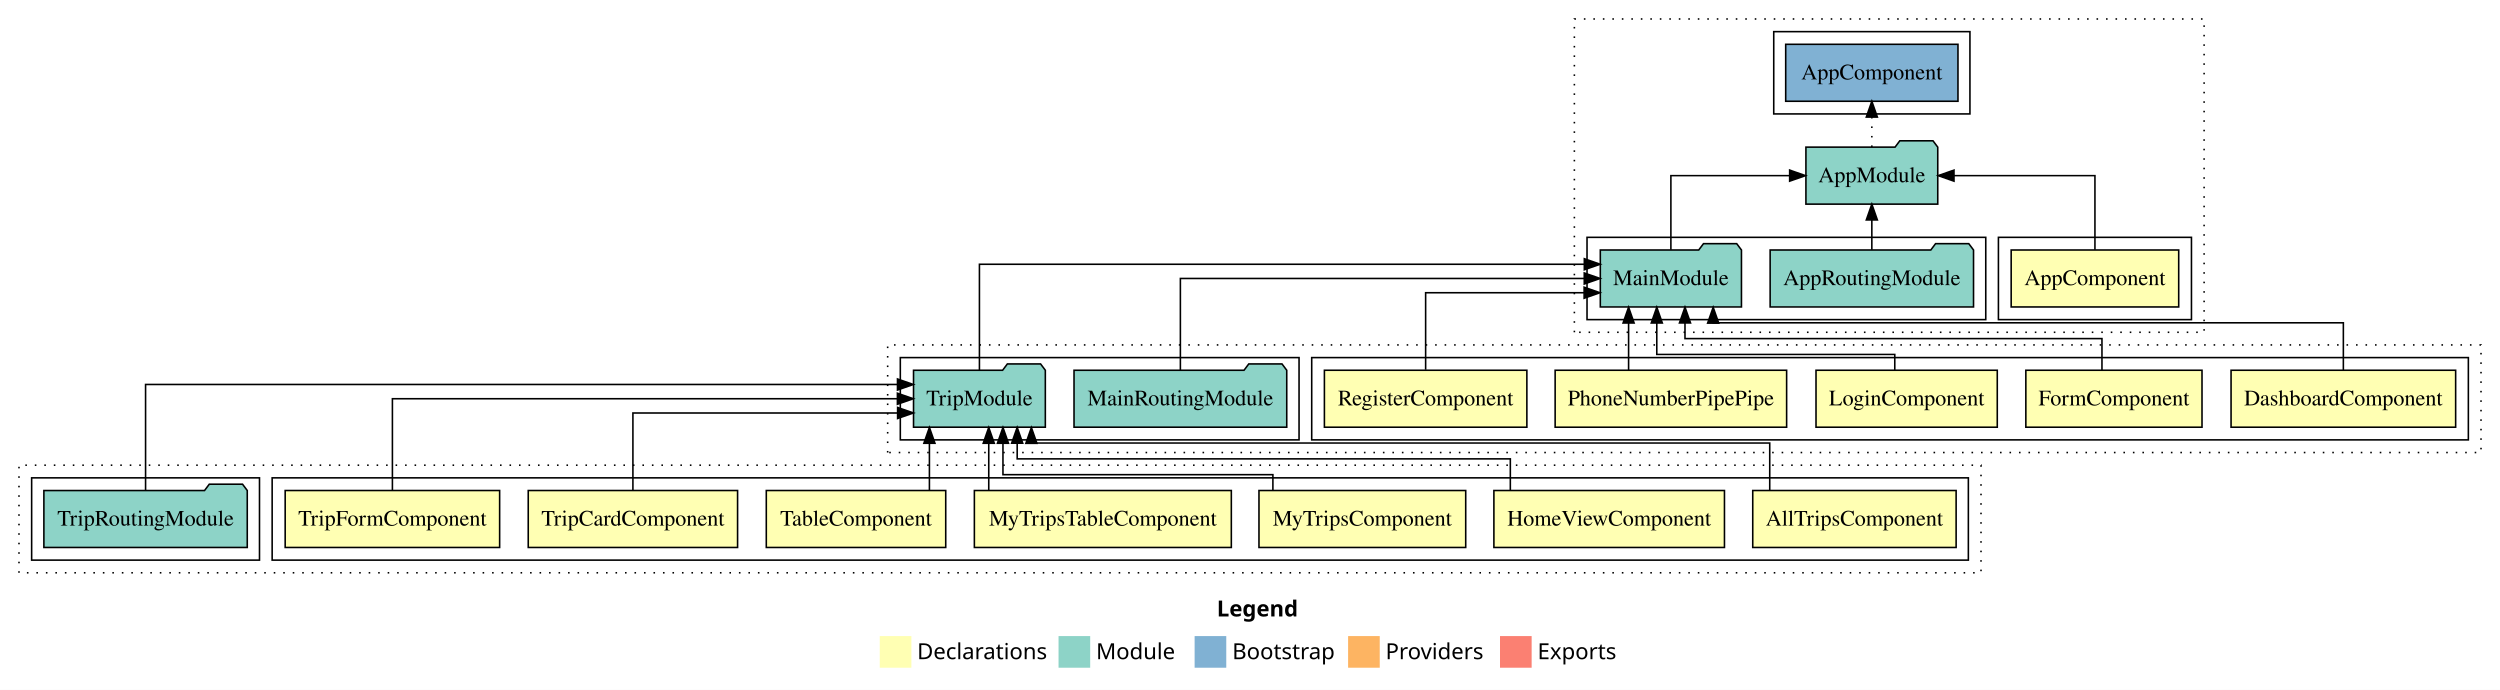
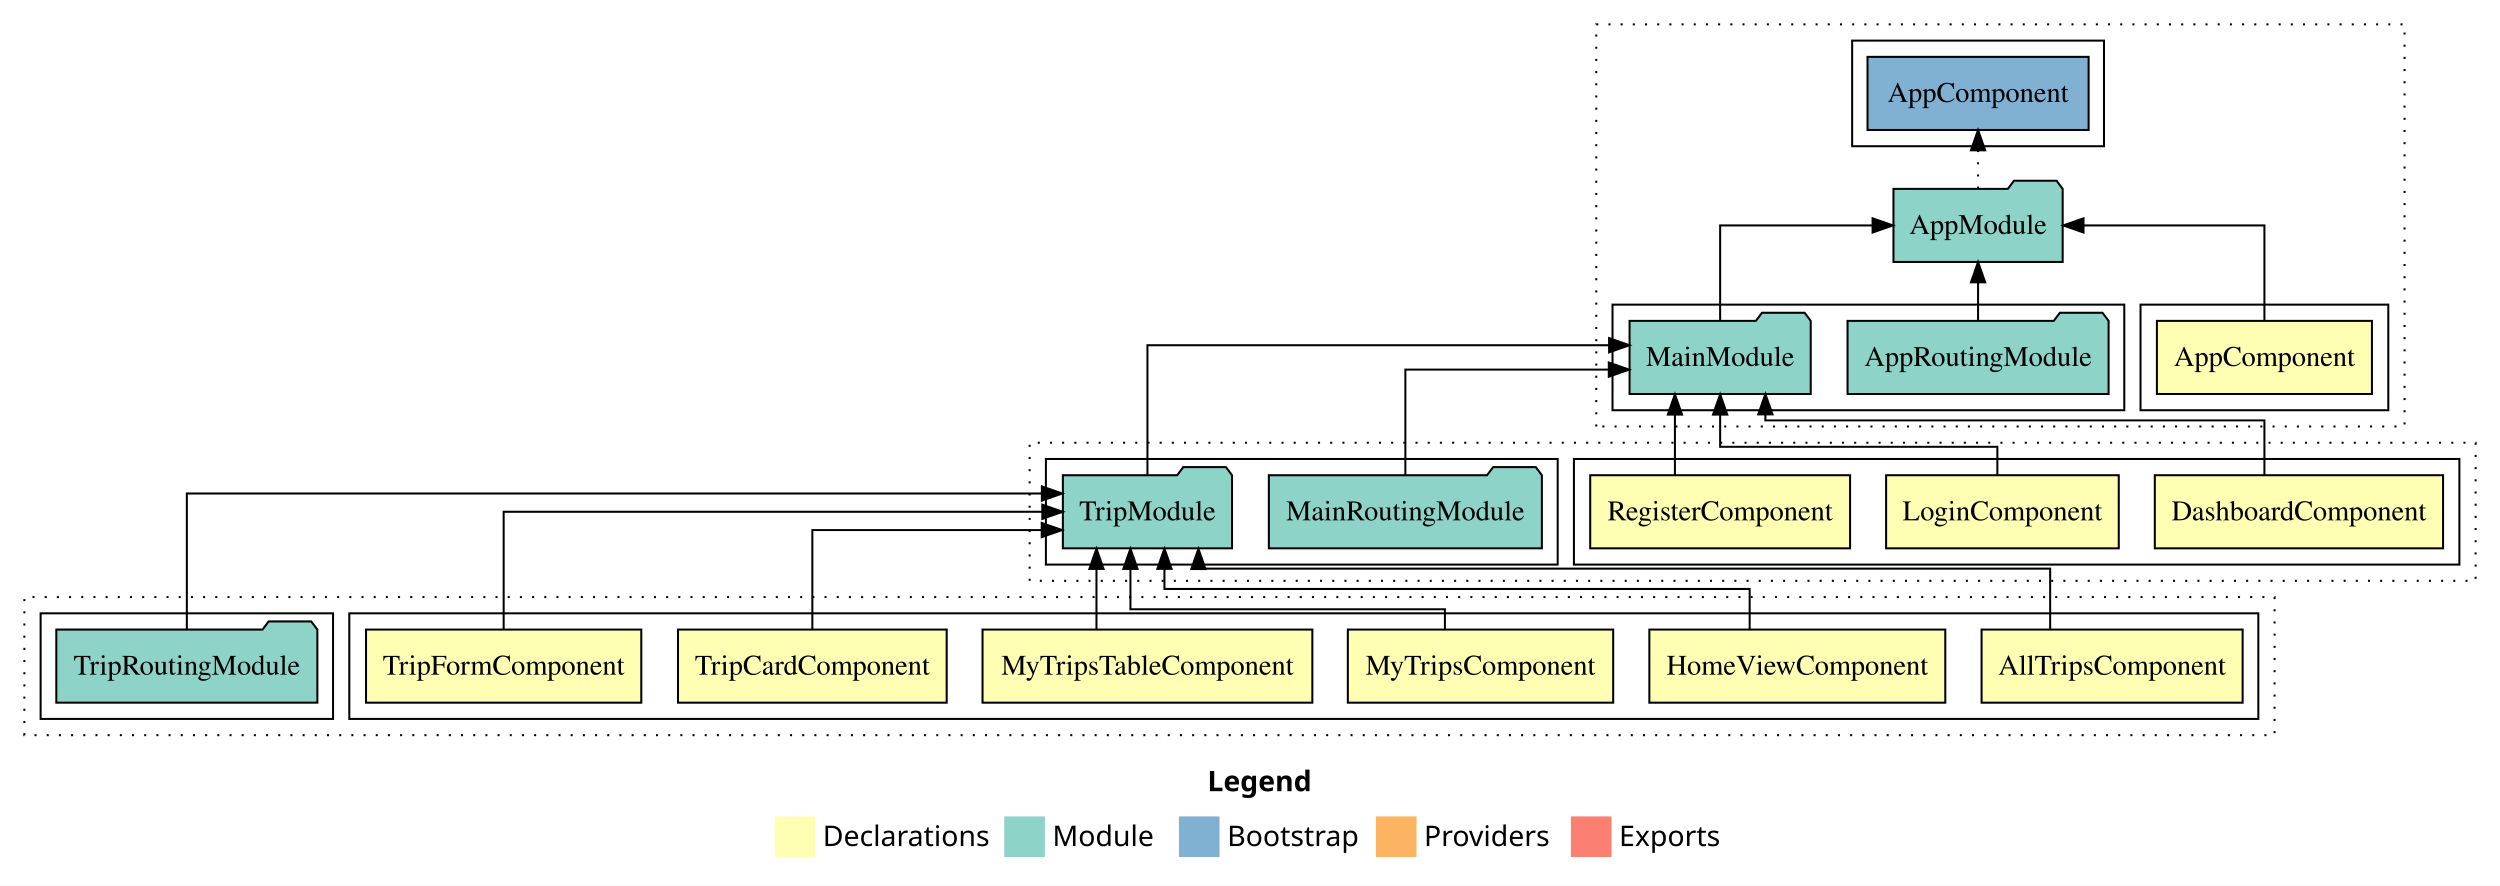
- <svg xmlns="http://www.w3.org/2000/svg" width="1580pt" height="436pt" viewBox="0.00 0.00 1580.00 436.00">
+ <svg xmlns="http://www.w3.org/2000/svg" width="1231pt" height="436pt" viewBox="0.00 0.00 1231.00 436.00">
  <g id="graph0" class="graph" transform="scale(1 1) rotate(0) translate(4 432)">
-     <polygon fill="white" stroke="transparent" points="-4,4 -4,-432 1576,-432 1576,4 -4,4" />
-     <text text-anchor="start" x="765.01" y="-42.4" font-family="Times-12" font-weight="bold" font-size="14.00">Legend</text>
-     <polygon fill="#ffffb3" stroke="transparent" points="552,-10 552,-30 572,-30 572,-10 552,-10" />
-     <text text-anchor="start" x="575.63" y="-15.4" font-family="Times-12" font-size="14.00">  Declarations</text>
-     <polygon fill="#8dd3c7" stroke="transparent" points="665,-10 665,-30 685,-30 685,-10 665,-10" />
-     <text text-anchor="start" x="688.73" y="-15.4" font-family="Times-12" font-size="14.00">  Module</text>
-     <polygon fill="#80b1d3" stroke="transparent" points="751,-10 751,-30 771,-30 771,-10 751,-10" />
-     <text text-anchor="start" x="774.78" y="-15.4" font-family="Times-12" font-size="14.00">  Bootstrap</text>
-     <polygon fill="#fdb462" stroke="transparent" points="848,-10 848,-30 868,-30 868,-10 848,-10" />
-     <text text-anchor="start" x="871.67" y="-15.4" font-family="Times-12" font-size="14.00">  Providers</text>
-     <polygon fill="#fb8072" stroke="transparent" points="944,-10 944,-30 964,-30 964,-10 944,-10" />
-     <text text-anchor="start" x="967.73" y="-15.4" font-family="Times-12" font-size="14.00">  Exports</text>
+     <polygon fill="white" stroke="transparent" points="-4,4 -4,-432 1227,-432 1227,4 -4,4" />
+     <text text-anchor="start" x="590.51" y="-42.4" font-family="Times-12" font-weight="bold" font-size="14.00">Legend</text>
+     <polygon fill="#ffffb3" stroke="transparent" points="377.5,-10 377.5,-30 397.5,-30 397.5,-10 377.5,-10" />
+     <text text-anchor="start" x="401.13" y="-15.4" font-family="Times-12" font-size="14.00">  Declarations</text>
+     <polygon fill="#8dd3c7" stroke="transparent" points="490.5,-10 490.5,-30 510.5,-30 510.5,-10 490.5,-10" />
+     <text text-anchor="start" x="514.23" y="-15.4" font-family="Times-12" font-size="14.00">  Module</text>
+     <polygon fill="#80b1d3" stroke="transparent" points="576.5,-10 576.5,-30 596.5,-30 596.5,-10 576.5,-10" />
+     <text text-anchor="start" x="600.28" y="-15.4" font-family="Times-12" font-size="14.00">  Bootstrap</text>
+     <polygon fill="#fdb462" stroke="transparent" points="673.5,-10 673.5,-30 693.5,-30 693.5,-10 673.5,-10" />
+     <text text-anchor="start" x="697.17" y="-15.4" font-family="Times-12" font-size="14.00">  Providers</text>
+     <polygon fill="#fb8072" stroke="transparent" points="769.5,-10 769.5,-30 789.5,-30 789.5,-10 769.5,-10" />
+     <text text-anchor="start" x="793.23" y="-15.4" font-family="Times-12" font-size="14.00">  Exports</text>
    <g id="clust1" class="cluster">
-       <polygon fill="none" stroke="black" stroke-dasharray="1,5" points="991,-222 991,-420 1389,-420 1389,-222 991,-222" />
+       <polygon fill="none" stroke="black" stroke-dasharray="1,5" points="782,-222 782,-420 1180,-420 1180,-222 782,-222" />
    </g>
    <g id="clust2" class="cluster">
-       <polygon fill="none" stroke="black" points="1259,-230 1259,-282 1381,-282 1381,-230 1259,-230" />
+       <polygon fill="none" stroke="black" points="1050,-230 1050,-282 1172,-282 1172,-230 1050,-230" />
    </g>
    <g id="clust4" class="cluster">
-       <polygon fill="none" stroke="black" points="999,-230 999,-282 1251,-282 1251,-230 999,-230" />
+       <polygon fill="none" stroke="black" points="790,-230 790,-282 1042,-282 1042,-230 790,-230" />
    </g>
    <g id="clust6" class="cluster">
-       <polygon fill="none" stroke="black" points="1117,-360 1117,-412 1241,-412 1241,-360 1117,-360" />
+       <polygon fill="none" stroke="black" points="908,-360 908,-412 1032,-412 1032,-360 908,-360" />
    </g>
    <g id="clust14" class="cluster">
-       <polygon fill="none" stroke="black" stroke-dasharray="1,5" points="557,-146 557,-214 1564,-214 1564,-146 557,-146" />
+       <polygon fill="none" stroke="black" stroke-dasharray="1,5" points="503,-146 503,-214 1215,-214 1215,-146 503,-146" />
    </g>
    <g id="clust15" class="cluster">
-       <polygon fill="none" stroke="black" points="825,-154 825,-206 1556,-206 1556,-154 825,-154" />
+       <polygon fill="none" stroke="black" points="771,-154 771,-206 1207,-206 1207,-154 771,-154" />
    </g>
-     <g id="clust21" class="cluster">
-       <polygon fill="none" stroke="black" points="565,-154 565,-206 817,-206 817,-154 565,-154" />
+     <g id="clust19" class="cluster">
+       <polygon fill="none" stroke="black" points="511,-154 511,-206 763,-206 763,-154 511,-154" />
    </g>
-     <g id="clust31" class="cluster">
-       <polygon fill="none" stroke="black" stroke-dasharray="1,5" points="8,-70 8,-138 1248,-138 1248,-70 8,-70" />
+     <g id="clust29" class="cluster">
+       <polygon fill="none" stroke="black" stroke-dasharray="1,5" points="8,-70 8,-138 1116,-138 1116,-70 8,-70" />
    </g>
-     <g id="clust32" class="cluster">
-       <polygon fill="none" stroke="black" points="168,-78 168,-130 1240,-130 1240,-78 168,-78" />
+     <g id="clust30" class="cluster">
+       <polygon fill="none" stroke="black" points="168,-78 168,-130 1108,-130 1108,-78 168,-78" />
    </g>
-     <g id="clust40" class="cluster">
+     <g id="clust37" class="cluster">
      <polygon fill="none" stroke="black" points="16,-78 16,-130 160,-130 160,-78 16,-78" />
    </g>
    <g id="node1" class="node">
-       <polygon fill="#ffffb3" stroke="black" points="1372.94,-274 1267.06,-274 1267.06,-238 1372.94,-238 1372.94,-274" />
-       <text text-anchor="middle" x="1320" y="-251.8" font-family="Times,serif" font-size="14.00">AppComponent</text>
+       <polygon fill="#ffffb3" stroke="black" points="1163.94,-274 1058.06,-274 1058.06,-238 1163.94,-238 1163.94,-274" />
+       <text text-anchor="middle" x="1111" y="-251.8" font-family="Times,serif" font-size="14.00">AppComponent</text>
    </g>
    <g id="node2" class="node">
-       <polygon fill="#8dd3c7" stroke="black" points="1220.66,-339 1217.66,-343 1196.66,-343 1193.66,-339 1137.34,-339 1137.34,-303 1220.66,-303 1220.66,-339" />
-       <text text-anchor="middle" x="1179" y="-316.8" font-family="Times,serif" font-size="14.00">AppModule</text>
+       <polygon fill="#8dd3c7" stroke="black" points="1011.66,-339 1008.66,-343 987.66,-343 984.66,-339 928.34,-339 928.34,-303 1011.66,-303 1011.66,-339" />
+       <text text-anchor="middle" x="970" y="-316.8" font-family="Times,serif" font-size="14.00">AppModule</text>
    </g>
    <g id="edge1" class="edge">
-       <path fill="none" stroke="black" d="M1320,-274.11C1320,-293.34 1320,-321 1320,-321 1320,-321 1230.92,-321 1230.92,-321" />
-       <polygon fill="black" stroke="black" points="1230.92,-317.5 1220.92,-321 1230.92,-324.5 1230.92,-317.5" />
+       <path fill="none" stroke="black" d="M1111,-274.11C1111,-293.34 1111,-321 1111,-321 1111,-321 1021.92,-321 1021.92,-321" />
+       <polygon fill="black" stroke="black" points="1021.92,-317.5 1011.92,-321 1021.92,-324.5 1021.92,-317.5" />
    </g>
    <g id="node5" class="node">
-       <polygon fill="#80b1d3" stroke="black" points="1233.44,-404 1124.56,-404 1124.56,-368 1233.44,-368 1233.44,-404" />
-       <text text-anchor="middle" x="1179" y="-381.8" font-family="Times,serif" font-size="14.00">AppComponent </text>
+       <polygon fill="#80b1d3" stroke="black" points="1024.44,-404 915.56,-404 915.56,-368 1024.44,-368 1024.44,-404" />
+       <text text-anchor="middle" x="970" y="-381.8" font-family="Times,serif" font-size="14.00">AppComponent </text>
    </g>
    <g id="edge4" class="edge">
-       <path fill="none" stroke="black" stroke-dasharray="1,5" d="M1179,-339.11C1179,-339.11 1179,-357.99 1179,-357.99" />
-       <polygon fill="black" stroke="black" points="1175.5,-357.99 1179,-367.99 1182.5,-357.99 1175.5,-357.99" />
+       <path fill="none" stroke="black" stroke-dasharray="1,5" d="M970,-339.11C970,-339.11 970,-357.99 970,-357.99" />
+       <polygon fill="black" stroke="black" points="966.5,-357.99 970,-367.99 973.5,-357.99 966.5,-357.99" />
    </g>
    <g id="node3" class="node">
-       <polygon fill="#8dd3c7" stroke="black" points="1243.27,-274 1240.27,-278 1219.27,-278 1216.27,-274 1114.73,-274 1114.73,-238 1243.27,-238 1243.27,-274" />
-       <text text-anchor="middle" x="1179" y="-251.8" font-family="Times,serif" font-size="14.00">AppRoutingModule</text>
+       <polygon fill="#8dd3c7" stroke="black" points="1034.27,-274 1031.27,-278 1010.27,-278 1007.27,-274 905.73,-274 905.73,-238 1034.27,-238 1034.27,-274" />
+       <text text-anchor="middle" x="970" y="-251.8" font-family="Times,serif" font-size="14.00">AppRoutingModule</text>
    </g>
    <g id="edge2" class="edge">
-       <path fill="none" stroke="black" d="M1179,-274.11C1179,-274.11 1179,-292.99 1179,-292.99" />
-       <polygon fill="black" stroke="black" points="1175.5,-292.99 1179,-302.99 1182.5,-292.99 1175.5,-292.99" />
+       <path fill="none" stroke="black" d="M970,-274.11C970,-274.11 970,-292.99 970,-292.99" />
+       <polygon fill="black" stroke="black" points="966.5,-292.99 970,-302.99 973.5,-292.99 966.5,-292.99" />
    </g>
    <g id="node4" class="node">
-       <polygon fill="#8dd3c7" stroke="black" points="1096.6,-274 1093.6,-278 1072.6,-278 1069.6,-274 1007.4,-274 1007.4,-238 1096.6,-238 1096.6,-274" />
-       <text text-anchor="middle" x="1052" y="-251.8" font-family="Times,serif" font-size="14.00">MainModule</text>
+       <polygon fill="#8dd3c7" stroke="black" points="887.6,-274 884.6,-278 863.6,-278 860.6,-274 798.4,-274 798.4,-238 887.6,-238 887.6,-274" />
+       <text text-anchor="middle" x="843" y="-251.8" font-family="Times,serif" font-size="14.00">MainModule</text>
    </g>
    <g id="edge3" class="edge">
-       <path fill="none" stroke="black" d="M1052,-274.11C1052,-293.34 1052,-321 1052,-321 1052,-321 1127.06,-321 1127.06,-321" />
-       <polygon fill="black" stroke="black" points="1127.06,-324.5 1137.06,-321 1127.06,-317.5 1127.06,-324.5" />
+       <path fill="none" stroke="black" d="M843,-274.11C843,-293.34 843,-321 843,-321 843,-321 918.06,-321 918.06,-321" />
+       <polygon fill="black" stroke="black" points="918.06,-324.5 928.06,-321 918.06,-317.5 918.06,-324.5" />
    </g>
    <g id="node6" class="node">
-       <polygon fill="#ffffb3" stroke="black" points="1547.97,-198 1406.03,-198 1406.03,-162 1547.97,-162 1547.97,-198" />
-       <text text-anchor="middle" x="1477" y="-175.8" font-family="Times,serif" font-size="14.00">DashboardComponent</text>
+       <polygon fill="#ffffb3" stroke="black" points="1198.97,-198 1057.03,-198 1057.03,-162 1198.97,-162 1198.97,-198" />
+       <text text-anchor="middle" x="1128" y="-175.8" font-family="Times,serif" font-size="14.00">DashboardComponent</text>
    </g>
    <g id="edge5" class="edge">
-       <path fill="none" stroke="black" d="M1477,-198.15C1477,-211.74 1477,-228 1477,-228 1477,-228 1078.73,-228 1078.73,-228 1078.73,-228 1078.73,-228.98 1078.73,-228.98" />
-       <polygon fill="black" stroke="black" points="1075.23,-227.79 1078.73,-237.79 1082.23,-227.79 1075.23,-227.79" />
+       <path fill="none" stroke="black" d="M1111,-198.04C1111,-210.56 1111,-225 1111,-225 1111,-225 865.27,-225 865.27,-225 865.27,-225 865.27,-227.97 865.27,-227.97" />
+       <polygon fill="black" stroke="black" points="861.77,-227.97 865.27,-237.97 868.77,-227.97 861.77,-227.97" />
    </g>
    <g id="node7" class="node">
-       <polygon fill="#ffffb3" stroke="black" points="1387.67,-198 1276.33,-198 1276.33,-162 1387.67,-162 1387.67,-198" />
-       <text text-anchor="middle" x="1332" y="-175.8" font-family="Times,serif" font-size="14.00">FormComponent</text>
+       <polygon fill="#ffffb3" stroke="black" points="1039.28,-198 924.72,-198 924.72,-162 1039.28,-162 1039.28,-198" />
+       <text text-anchor="middle" x="982" y="-175.8" font-family="Times,serif" font-size="14.00">LoginComponent</text>
    </g>
    <g id="edge6" class="edge">
-       <path fill="none" stroke="black" d="M1324.44,-198.11C1324.44,-207.9 1324.44,-218 1324.44,-218 1324.44,-218 1060.91,-218 1060.91,-218 1060.91,-218 1060.91,-227.89 1060.91,-227.89" />
-       <polygon fill="black" stroke="black" points="1057.41,-227.89 1060.91,-237.89 1064.41,-227.89 1057.41,-227.89" />
+       <path fill="none" stroke="black" d="M979.5,-198.24C979.5,-205.43 979.5,-212 979.5,-212 979.5,-212 843,-212 843,-212 843,-212 843,-227.85 843,-227.85" />
+       <polygon fill="black" stroke="black" points="839.5,-227.85 843,-237.85 846.5,-227.85 839.5,-227.85" />
    </g>
    <g id="node8" class="node">
-       <polygon fill="#ffffb3" stroke="black" points="1258.28,-198 1143.72,-198 1143.72,-162 1258.28,-162 1258.28,-198" />
-       <text text-anchor="middle" x="1201" y="-175.8" font-family="Times,serif" font-size="14.00">LoginComponent</text>
+       <polygon fill="#ffffb3" stroke="black" points="906.98,-198 779.02,-198 779.02,-162 906.98,-162 906.98,-198" />
+       <text text-anchor="middle" x="843" y="-175.8" font-family="Times,serif" font-size="14.00">RegisterComponent</text>
    </g>
    <g id="edge7" class="edge">
-       <path fill="none" stroke="black" d="M1193.5,-198.21C1193.5,-203.55 1193.5,-208 1193.5,-208 1193.5,-208 1043.09,-208 1043.09,-208 1043.09,-208 1043.09,-227.85 1043.09,-227.85" />
-       <polygon fill="black" stroke="black" points="1039.59,-227.85 1043.09,-237.85 1046.59,-227.85 1039.59,-227.85" />
+       <path fill="none" stroke="black" d="M820.73,-198.01C820.73,-198.01 820.73,-227.85 820.73,-227.85" />
+       <polygon fill="black" stroke="black" points="817.23,-227.85 820.73,-237.85 824.23,-227.85 817.23,-227.85" />
    </g>
    <g id="node9" class="node">
-       <polygon fill="#ffffb3" stroke="black" points="1125.15,-198 978.85,-198 978.85,-162 1125.15,-162 1125.15,-198" />
-       <text text-anchor="middle" x="1052" y="-175.8" font-family="Times,serif" font-size="14.00">PhoneNumberPipePipe</text>
+       <polygon fill="#8dd3c7" stroke="black" points="755.22,-198 752.22,-202 731.22,-202 728.22,-198 620.78,-198 620.78,-162 755.22,-162 755.22,-198" />
+       <text text-anchor="middle" x="688" y="-175.8" font-family="Times,serif" font-size="14.00">MainRoutingModule</text>
    </g>
    <g id="edge8" class="edge">
-       <path fill="none" stroke="black" d="M1025.27,-198.01C1025.27,-198.01 1025.27,-227.85 1025.27,-227.85" />
-       <polygon fill="black" stroke="black" points="1021.77,-227.85 1025.27,-237.85 1028.77,-227.85 1021.77,-227.85" />
+       <path fill="none" stroke="black" d="M688,-198.03C688,-218.77 688,-250 688,-250 688,-250 788.17,-250 788.17,-250" />
+       <polygon fill="black" stroke="black" points="788.17,-253.5 798.17,-250 788.17,-246.5 788.17,-253.5" />
    </g>
    <g id="node10" class="node">
-       <polygon fill="#ffffb3" stroke="black" points="960.98,-198 833.02,-198 833.02,-162 960.98,-162 960.98,-198" />
-       <text text-anchor="middle" x="897" y="-175.8" font-family="Times,serif" font-size="14.00">RegisterComponent</text>
+       <polygon fill="#8dd3c7" stroke="black" points="602.65,-198 599.65,-202 578.65,-202 575.65,-198 519.35,-198 519.35,-162 602.65,-162 602.65,-198" />
+       <text text-anchor="middle" x="561" y="-175.8" font-family="Times,serif" font-size="14.00">TripModule</text>
    </g>
    <g id="edge9" class="edge">
-       <path fill="none" stroke="black" d="M897,-198.31C897,-218.15 897,-247 897,-247 897,-247 997.17,-247 997.17,-247" />
-       <polygon fill="black" stroke="black" points="997.17,-250.5 1007.17,-247 997.17,-243.5 997.17,-250.5" />
+       <path fill="none" stroke="black" d="M561,-198.2C561,-222.36 561,-262 561,-262 561,-262 788.32,-262 788.32,-262" />
+       <polygon fill="black" stroke="black" points="788.32,-265.5 798.32,-262 788.32,-258.5 788.32,-265.5" />
    </g>
    <g id="node11" class="node">
-       <polygon fill="#8dd3c7" stroke="black" points="809.22,-198 806.22,-202 785.22,-202 782.22,-198 674.78,-198 674.78,-162 809.22,-162 809.22,-198" />
-       <text text-anchor="middle" x="742" y="-175.8" font-family="Times,serif" font-size="14.00">MainRoutingModule</text>
+       <polygon fill="#ffffb3" stroke="black" points="1100.27,-122 971.73,-122 971.73,-86 1100.27,-86 1100.27,-122" />
+       <text text-anchor="middle" x="1036" y="-99.8" font-family="Times,serif" font-size="14.00">AllTripsComponent</text>
    </g>
    <g id="edge10" class="edge">
-       <path fill="none" stroke="black" d="M742,-198.01C742,-220.49 742,-256 742,-256 742,-256 997.25,-256 997.25,-256" />
-       <polygon fill="black" stroke="black" points="997.25,-259.5 1007.25,-256 997.25,-252.5 997.25,-259.5" />
+       <path fill="none" stroke="black" d="M1005.5,-122.15C1005.5,-135.74 1005.5,-152 1005.5,-152 1005.5,-152 586.1,-152 586.1,-152 586.1,-152 586.1,-152.98 586.1,-152.98" />
+       <polygon fill="black" stroke="black" points="582.6,-151.79 586.1,-161.79 589.6,-151.79 582.6,-151.79" />
    </g>
    <g id="node12" class="node">
-       <polygon fill="#8dd3c7" stroke="black" points="656.65,-198 653.65,-202 632.65,-202 629.65,-198 573.35,-198 573.35,-162 656.65,-162 656.65,-198" />
-       <text text-anchor="middle" x="615" y="-175.8" font-family="Times,serif" font-size="14.00">TripModule</text>
+       <polygon fill="#ffffb3" stroke="black" points="953.86,-122 808.14,-122 808.14,-86 953.86,-86 953.86,-122" />
+       <text text-anchor="middle" x="881" y="-99.8" font-family="Times,serif" font-size="14.00">HomeViewComponent</text>
    </g>
    <g id="edge11" class="edge">
-       <path fill="none" stroke="black" d="M615,-198.03C615,-222.98 615,-265 615,-265 615,-265 997.29,-265 997.29,-265" />
-       <polygon fill="black" stroke="black" points="997.29,-268.5 1007.29,-265 997.29,-261.5 997.29,-268.5" />
+       <path fill="none" stroke="black" d="M857.53,-122.11C857.53,-131.9 857.53,-142 857.53,-142 857.53,-142 569.37,-142 569.37,-142 569.37,-142 569.37,-151.89 569.37,-151.89" />
+       <polygon fill="black" stroke="black" points="565.87,-151.89 569.37,-161.89 572.87,-151.89 565.87,-151.89" />
    </g>
    <g id="node13" class="node">
-       <polygon fill="#ffffb3" stroke="black" points="1232.27,-122 1103.73,-122 1103.73,-86 1232.27,-86 1232.27,-122" />
-       <text text-anchor="middle" x="1168" y="-99.8" font-family="Times,serif" font-size="14.00">AllTripsComponent</text>
+       <polygon fill="#ffffb3" stroke="black" points="790.33,-122 659.67,-122 659.67,-86 790.33,-86 790.33,-122" />
+       <text text-anchor="middle" x="725" y="-99.8" font-family="Times,serif" font-size="14.00">MyTripsComponent</text>
    </g>
    <g id="edge12" class="edge">
-       <path fill="none" stroke="black" d="M1114.47,-122.15C1114.47,-135.74 1114.47,-152 1114.47,-152 1114.47,-152 647.84,-152 647.84,-152 647.84,-152 647.84,-152.98 647.84,-152.98" />
-       <polygon fill="black" stroke="black" points="644.34,-151.79 647.84,-161.79 651.34,-151.79 644.34,-151.79" />
+       <path fill="none" stroke="black" d="M707.47,-122.21C707.47,-127.55 707.47,-132 707.47,-132 707.47,-132 552.63,-132 552.63,-132 552.63,-132 552.63,-151.85 552.63,-151.85" />
+       <polygon fill="black" stroke="black" points="549.13,-151.85 552.63,-161.85 556.13,-151.85 549.13,-151.85" />
    </g>
    <g id="node14" class="node">
-       <polygon fill="#ffffb3" stroke="black" points="1085.86,-122 940.14,-122 940.14,-86 1085.86,-86 1085.86,-122" />
-       <text text-anchor="middle" x="1013" y="-99.8" font-family="Times,serif" font-size="14.00">HomeViewComponent</text>
+       <polygon fill="#ffffb3" stroke="black" points="642.2,-122 479.8,-122 479.8,-86 642.2,-86 642.2,-122" />
+       <text text-anchor="middle" x="561" y="-99.8" font-family="Times,serif" font-size="14.00">MyTripsTableComponent</text>
    </g>
    <g id="edge13" class="edge">
-       <path fill="none" stroke="black" d="M950.53,-122.11C950.53,-131.9 950.53,-142 950.53,-142 950.53,-142 638.86,-142 638.86,-142 638.86,-142 638.86,-151.89 638.86,-151.89" />
-       <polygon fill="black" stroke="black" points="635.36,-151.89 638.86,-161.89 642.36,-151.89 635.36,-151.89" />
+       <path fill="none" stroke="black" d="M535.9,-122.01C535.9,-122.01 535.9,-151.85 535.9,-151.85" />
+       <polygon fill="black" stroke="black" points="532.4,-151.85 535.9,-161.85 539.4,-151.85 532.4,-151.85" />
    </g>
    <g id="node15" class="node">
-       <polygon fill="#ffffb3" stroke="black" points="922.33,-122 791.67,-122 791.67,-86 922.33,-86 922.33,-122" />
-       <text text-anchor="middle" x="857" y="-99.8" font-family="Times,serif" font-size="14.00">MyTripsComponent</text>
-     </g>
-     <g id="edge14" class="edge">
-       <path fill="none" stroke="black" d="M800.47,-122.21C800.47,-127.55 800.47,-132 800.47,-132 800.47,-132 629.87,-132 629.87,-132 629.87,-132 629.87,-151.85 629.87,-151.85" />
-       <polygon fill="black" stroke="black" points="626.37,-151.85 629.87,-161.85 633.37,-151.85 626.37,-151.85" />
-     </g>
-     <g id="node16" class="node">
-       <polygon fill="#ffffb3" stroke="black" points="774.2,-122 611.8,-122 611.8,-86 774.2,-86 774.2,-122" />
-       <text text-anchor="middle" x="693" y="-99.8" font-family="Times,serif" font-size="14.00">MyTripsTableComponent</text>
-     </g>
-     <g id="edge15" class="edge">
-       <path fill="none" stroke="black" d="M620.89,-122.01C620.89,-122.01 620.89,-151.85 620.89,-151.85" />
-       <polygon fill="black" stroke="black" points="617.39,-151.85 620.89,-161.85 624.39,-151.85 617.39,-151.85" />
-     </g>
-     <g id="node17" class="node">
-       <polygon fill="#ffffb3" stroke="black" points="593.7,-122 480.3,-122 480.3,-86 593.7,-86 593.7,-122" />
-       <text text-anchor="middle" x="537" y="-99.8" font-family="Times,serif" font-size="14.00">TableComponent</text>
-     </g>
-     <g id="edge16" class="edge">
-       <path fill="none" stroke="black" d="M583.39,-122.01C583.39,-122.01 583.39,-151.85 583.39,-151.85" />
-       <polygon fill="black" stroke="black" points="579.89,-151.85 583.39,-161.85 586.89,-151.85 579.89,-151.85" />
-     </g>
-     <g id="node18" class="node">
      <polygon fill="#ffffb3" stroke="black" points="462.15,-122 329.85,-122 329.85,-86 462.15,-86 462.15,-122" />
      <text text-anchor="middle" x="396" y="-99.8" font-family="Times,serif" font-size="14.00">TripCardComponent</text>
    </g>
-     <g id="edge17" class="edge">
-       <path fill="none" stroke="black" d="M396,-122.31C396,-142.15 396,-171 396,-171 396,-171 563.29,-171 563.29,-171" />
-       <polygon fill="black" stroke="black" points="563.29,-174.5 573.29,-171 563.29,-167.5 563.29,-174.5" />
+     <g id="edge14" class="edge">
+       <path fill="none" stroke="black" d="M396,-122.31C396,-142.15 396,-171 396,-171 396,-171 508.94,-171 508.94,-171" />
+       <polygon fill="black" stroke="black" points="508.94,-174.5 518.94,-171 508.94,-167.5 508.94,-174.5" />
    </g>
-     <g id="node19" class="node">
+     <g id="node16" class="node">
      <polygon fill="#ffffb3" stroke="black" points="311.77,-122 176.23,-122 176.23,-86 311.77,-86 311.77,-122" />
      <text text-anchor="middle" x="244" y="-99.8" font-family="Times,serif" font-size="14.00">TripFormComponent</text>
    </g>
-     <g id="edge18" class="edge">
-       <path fill="none" stroke="black" d="M244,-122.01C244,-144.49 244,-180 244,-180 244,-180 563.16,-180 563.16,-180" />
-       <polygon fill="black" stroke="black" points="563.16,-183.5 573.16,-180 563.16,-176.5 563.16,-183.5" />
+     <g id="edge15" class="edge">
+       <path fill="none" stroke="black" d="M244,-122.01C244,-144.49 244,-180 244,-180 244,-180 509.23,-180 509.23,-180" />
+       <polygon fill="black" stroke="black" points="509.23,-183.5 519.23,-180 509.23,-176.5 509.23,-183.5" />
    </g>
-     <g id="node20" class="node">
+     <g id="node17" class="node">
      <polygon fill="#8dd3c7" stroke="black" points="152.27,-122 149.27,-126 128.27,-126 125.27,-122 23.73,-122 23.73,-86 152.27,-86 152.27,-122" />
      <text text-anchor="middle" x="88" y="-99.8" font-family="Times,serif" font-size="14.00">TripRoutingModule</text>
    </g>
-     <g id="edge19" class="edge">
-       <path fill="none" stroke="black" d="M88,-122.03C88,-146.98 88,-189 88,-189 88,-189 563.21,-189 563.21,-189" />
-       <polygon fill="black" stroke="black" points="563.21,-192.5 573.21,-189 563.21,-185.5 563.21,-192.5" />
+     <g id="edge16" class="edge">
+       <path fill="none" stroke="black" d="M88,-122.03C88,-146.98 88,-189 88,-189 88,-189 509.02,-189 509.02,-189" />
+       <polygon fill="black" stroke="black" points="509.02,-192.5 519.02,-189 509.02,-185.5 509.02,-192.5" />
    </g>
  </g>
</svg>
